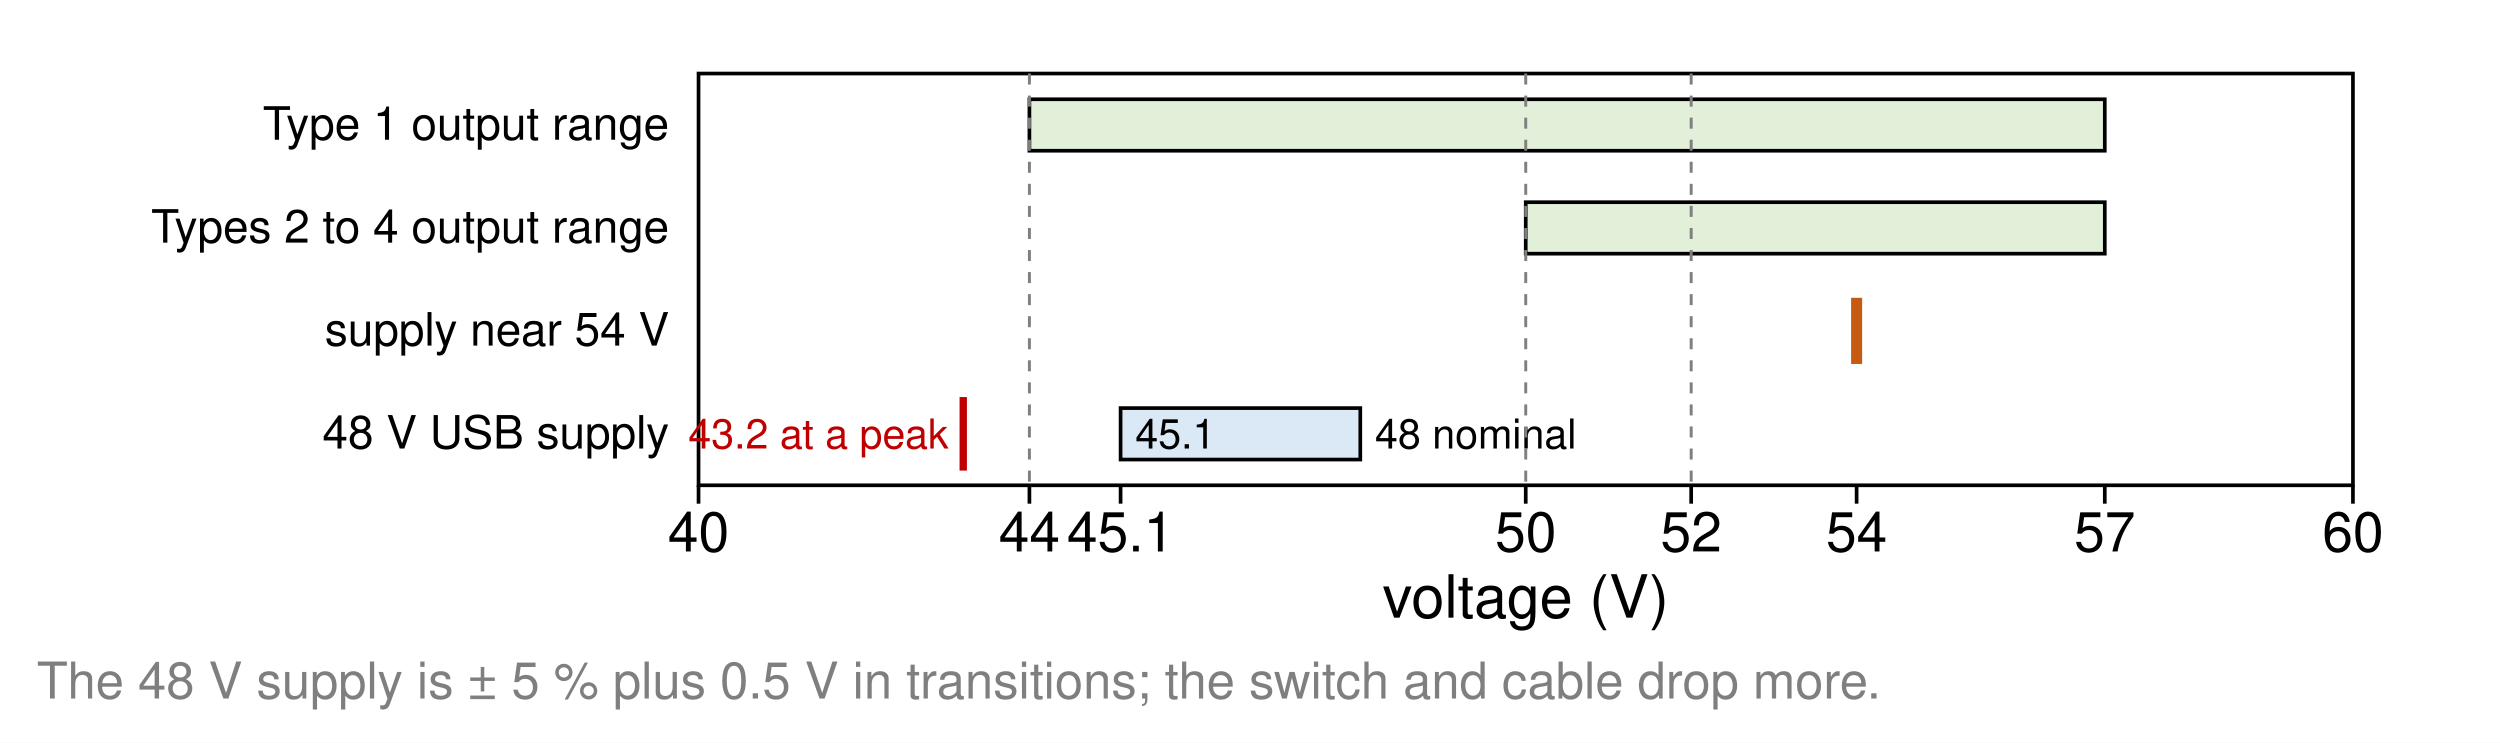
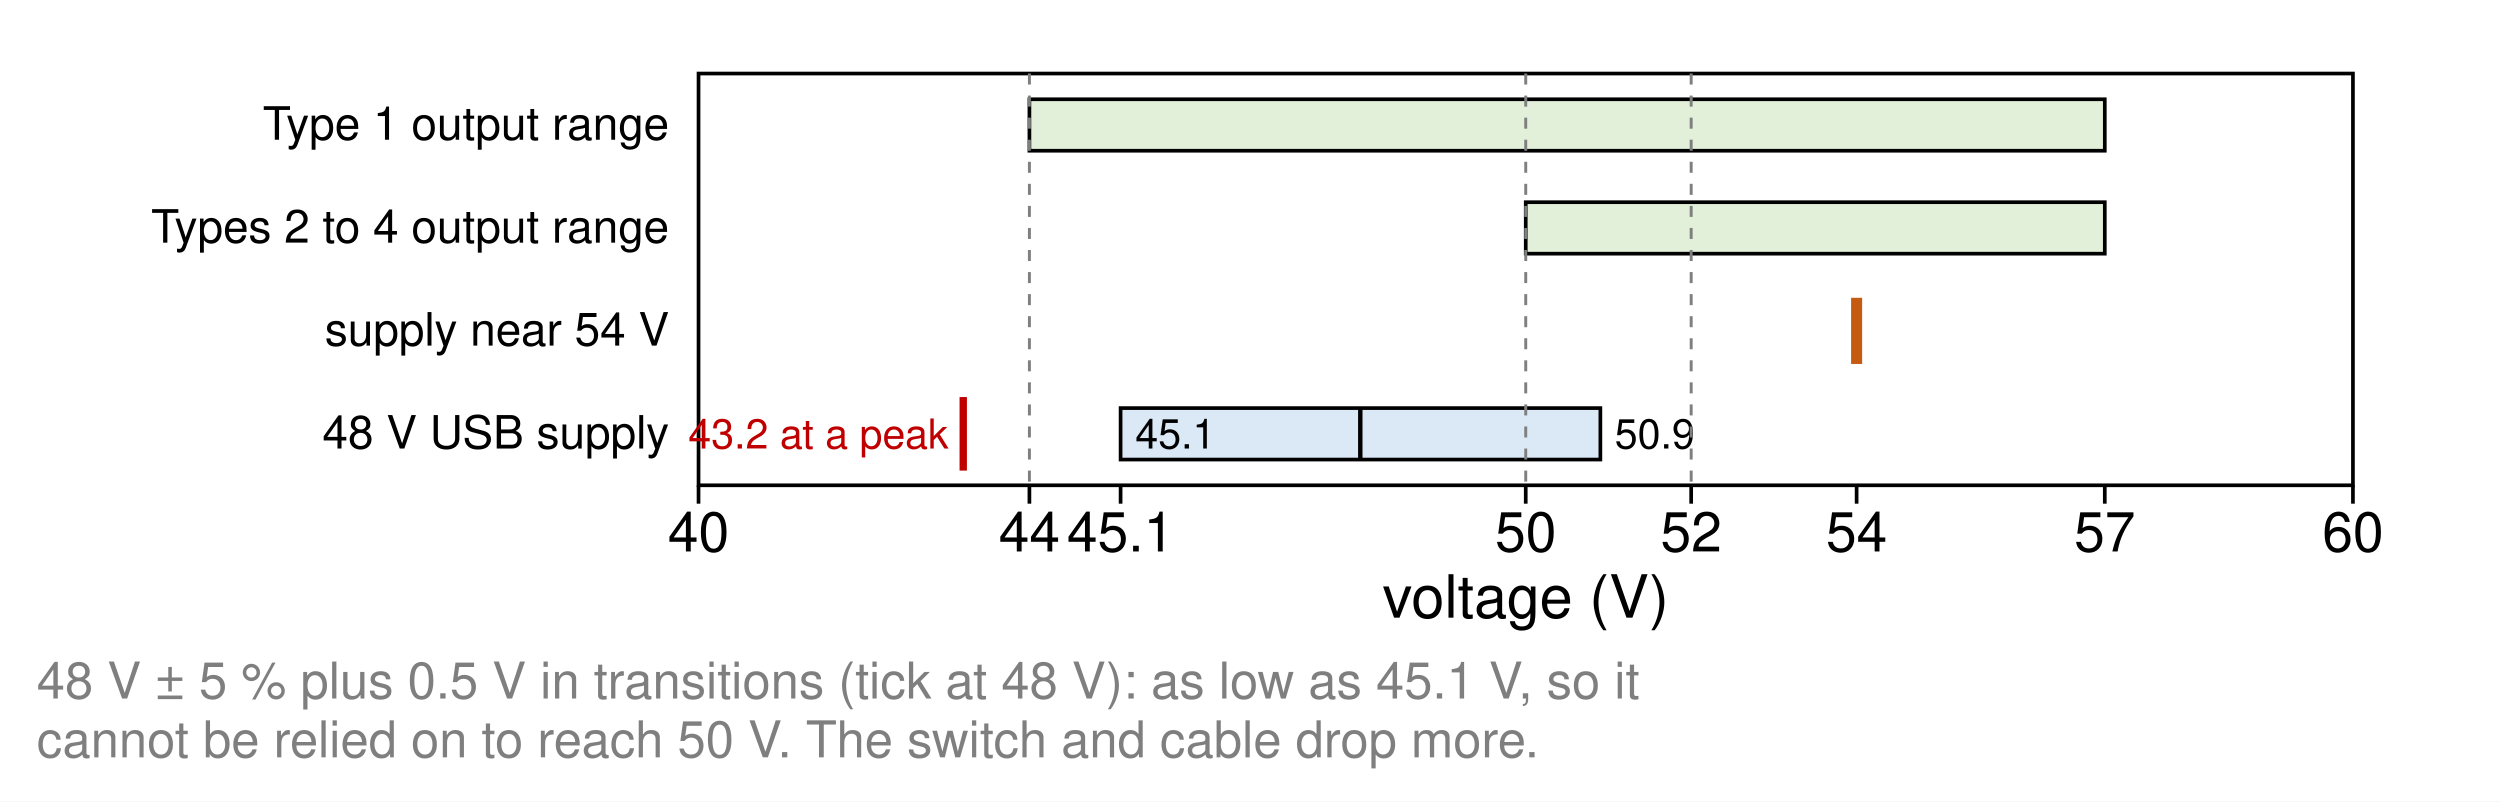
- <svg xmlns="http://www.w3.org/2000/svg" width="680" height="202" viewBox="0 0 680 202">
+ <svg xmlns="http://www.w3.org/2000/svg" width="680" height="218" viewBox="0 0 680 218">
  <defs>
    <marker id="arr" viewBox="0 0 10 10" refX="9" refY="5" markerWidth="7" markerHeight="7" orient="auto-start-reverse">
      <path d="M0,0 L10,5 L0,10 z" fill="#000000" />
    </marker>
  </defs>
-   <rect width="680" height="202" fill="#ffffff" />
+   <rect width="680" height="218" fill="#ffffff" />
  <rect x="190.0" y="20.0" width="450.0" height="112.0" rx="0" fill="none" stroke="#000000" stroke-width="1.0" />
  <text x="182.0" y="38.0" font-family="Helvetica, Arial, sans-serif" font-size="12.5" text-anchor="end" font-weight="normal" fill="#000000">Type 1 output range</text>
  <rect x="280.0" y="27.0" width="292.5" height="14.0" rx="0" fill="#e2f0d9" stroke="#000000" stroke-width="1.0" />
  <text x="182.0" y="66.0" font-family="Helvetica, Arial, sans-serif" font-size="12.5" text-anchor="end" font-weight="normal" fill="#000000">Types 2 to 4 output range</text>
  <rect x="415.0" y="55.0" width="157.5" height="14.0" rx="0" fill="#e2f0d9" stroke="#000000" stroke-width="1.0" />
  <text x="182.0" y="94.0" font-family="Helvetica, Arial, sans-serif" font-size="12.5" text-anchor="end" font-weight="normal" fill="#000000">supply near 54 V</text>
  <line x1="505.0" y1="81.0" x2="505.0" y2="99.0" stroke="#c55a11" stroke-width="3.0" />
  <text x="182.0" y="122.0" font-family="Helvetica, Arial, sans-serif" font-size="12.5" text-anchor="end" font-weight="normal" fill="#000000">48 V USB supply</text>
-   <rect x="304.8" y="111.0" width="65.2" height="14.0" rx="0" fill="#dbe8f5" stroke="#000000" stroke-width="1.0" />
-   <text x="374.0" y="122.0" font-family="Helvetica, Arial, sans-serif" font-size="11.2" text-anchor="start" font-weight="normal" fill="#000000">48 nominal</text>
+   <rect x="304.8" y="111.0" width="130.5" height="14.0" rx="0" fill="#dbe8f5" stroke="#000000" stroke-width="1.0" />
+   <line x1="370.0" y1="111.0" x2="370.0" y2="125.0" stroke="#000000" stroke-width="1.2" />
+   <text x="439.2" y="122.0" font-family="Helvetica, Arial, sans-serif" font-size="11.2" text-anchor="start" font-weight="normal" fill="#000000">50.9</text>
  <line x1="262.0" y1="108.0" x2="262.0" y2="128.0" stroke="#c00000" stroke-width="2.0" />
  <text x="258.0" y="122.0" font-family="Helvetica, Arial, sans-serif" font-size="11.2" text-anchor="end" font-weight="normal" fill="#c00000">43.2 at a peak</text>
  <text x="308.8" y="122.0" font-family="Helvetica, Arial, sans-serif" font-size="11.2" text-anchor="start" font-weight="normal" fill="#000000">45.1</text>
  <line x1="280.0" y1="20.0" x2="280.0" y2="132.0" stroke="#7f7f7f" stroke-width="0.8" stroke-dasharray="3,3" />
  <line x1="415.0" y1="20.0" x2="415.0" y2="132.0" stroke="#7f7f7f" stroke-width="0.8" stroke-dasharray="3,3" />
  <line x1="460.0" y1="20.0" x2="460.0" y2="132.0" stroke="#7f7f7f" stroke-width="0.8" stroke-dasharray="3,3" />
  <line x1="190.0" y1="132.0" x2="190.0" y2="137.0" stroke="#000000" stroke-width="1.0" />
  <text x="190.0" y="150.0" font-family="Helvetica, Arial, sans-serif" font-size="15.0" text-anchor="middle" font-weight="normal" fill="#000000">40</text>
  <line x1="280.0" y1="132.0" x2="280.0" y2="137.0" stroke="#000000" stroke-width="1.0" />
  <text x="280.0" y="150.0" font-family="Helvetica, Arial, sans-serif" font-size="15.0" text-anchor="middle" font-weight="normal" fill="#000000">44</text>
  <line x1="304.8" y1="132.0" x2="304.8" y2="137.0" stroke="#000000" stroke-width="1.0" />
  <text x="304.8" y="150.0" font-family="Helvetica, Arial, sans-serif" font-size="15.0" text-anchor="middle" font-weight="normal" fill="#000000">45.1</text>
  <line x1="415.0" y1="132.0" x2="415.0" y2="137.0" stroke="#000000" stroke-width="1.0" />
  <text x="415.0" y="150.0" font-family="Helvetica, Arial, sans-serif" font-size="15.0" text-anchor="middle" font-weight="normal" fill="#000000">50</text>
  <line x1="460.0" y1="132.0" x2="460.0" y2="137.0" stroke="#000000" stroke-width="1.0" />
  <text x="460.0" y="150.0" font-family="Helvetica, Arial, sans-serif" font-size="15.0" text-anchor="middle" font-weight="normal" fill="#000000">52</text>
  <line x1="505.0" y1="132.0" x2="505.0" y2="137.0" stroke="#000000" stroke-width="1.0" />
  <text x="505.0" y="150.0" font-family="Helvetica, Arial, sans-serif" font-size="15.0" text-anchor="middle" font-weight="normal" fill="#000000">54</text>
  <line x1="572.5" y1="132.0" x2="572.5" y2="137.0" stroke="#000000" stroke-width="1.0" />
  <text x="572.5" y="150.0" font-family="Helvetica, Arial, sans-serif" font-size="15.0" text-anchor="middle" font-weight="normal" fill="#000000">57</text>
  <line x1="640.0" y1="132.0" x2="640.0" y2="137.0" stroke="#000000" stroke-width="1.0" />
  <text x="640.0" y="150.0" font-family="Helvetica, Arial, sans-serif" font-size="15.0" text-anchor="middle" font-weight="normal" fill="#000000">60</text>
  <text x="415.0" y="168.0" font-family="Helvetica, Arial, sans-serif" font-size="16.2" text-anchor="middle" font-weight="normal" fill="#000000">voltage (V)</text>
-   <text x="10.0" y="190.0" font-family="Helvetica, Arial, sans-serif" font-size="13.8" text-anchor="start" font-weight="normal" fill="#7f7f7f">The 48 V supply is ± 5 % plus 0.5 V in transitions; the switch and cable drop more.</text>
+   <text x="10.0" y="190.0" font-family="Helvetica, Arial, sans-serif" font-size="13.8" text-anchor="start" font-weight="normal" fill="#7f7f7f">48 V ± 5 % plus 0.5 V in transitions (tick at 48 V): as low as 45.1 V, so it</text>
+   <text x="10.0" y="206.0" font-family="Helvetica, Arial, sans-serif" font-size="13.8" text-anchor="start" font-weight="normal" fill="#7f7f7f">cannot be relied on to reach 50 V. The switch and cable drop more.</text>
</svg>
